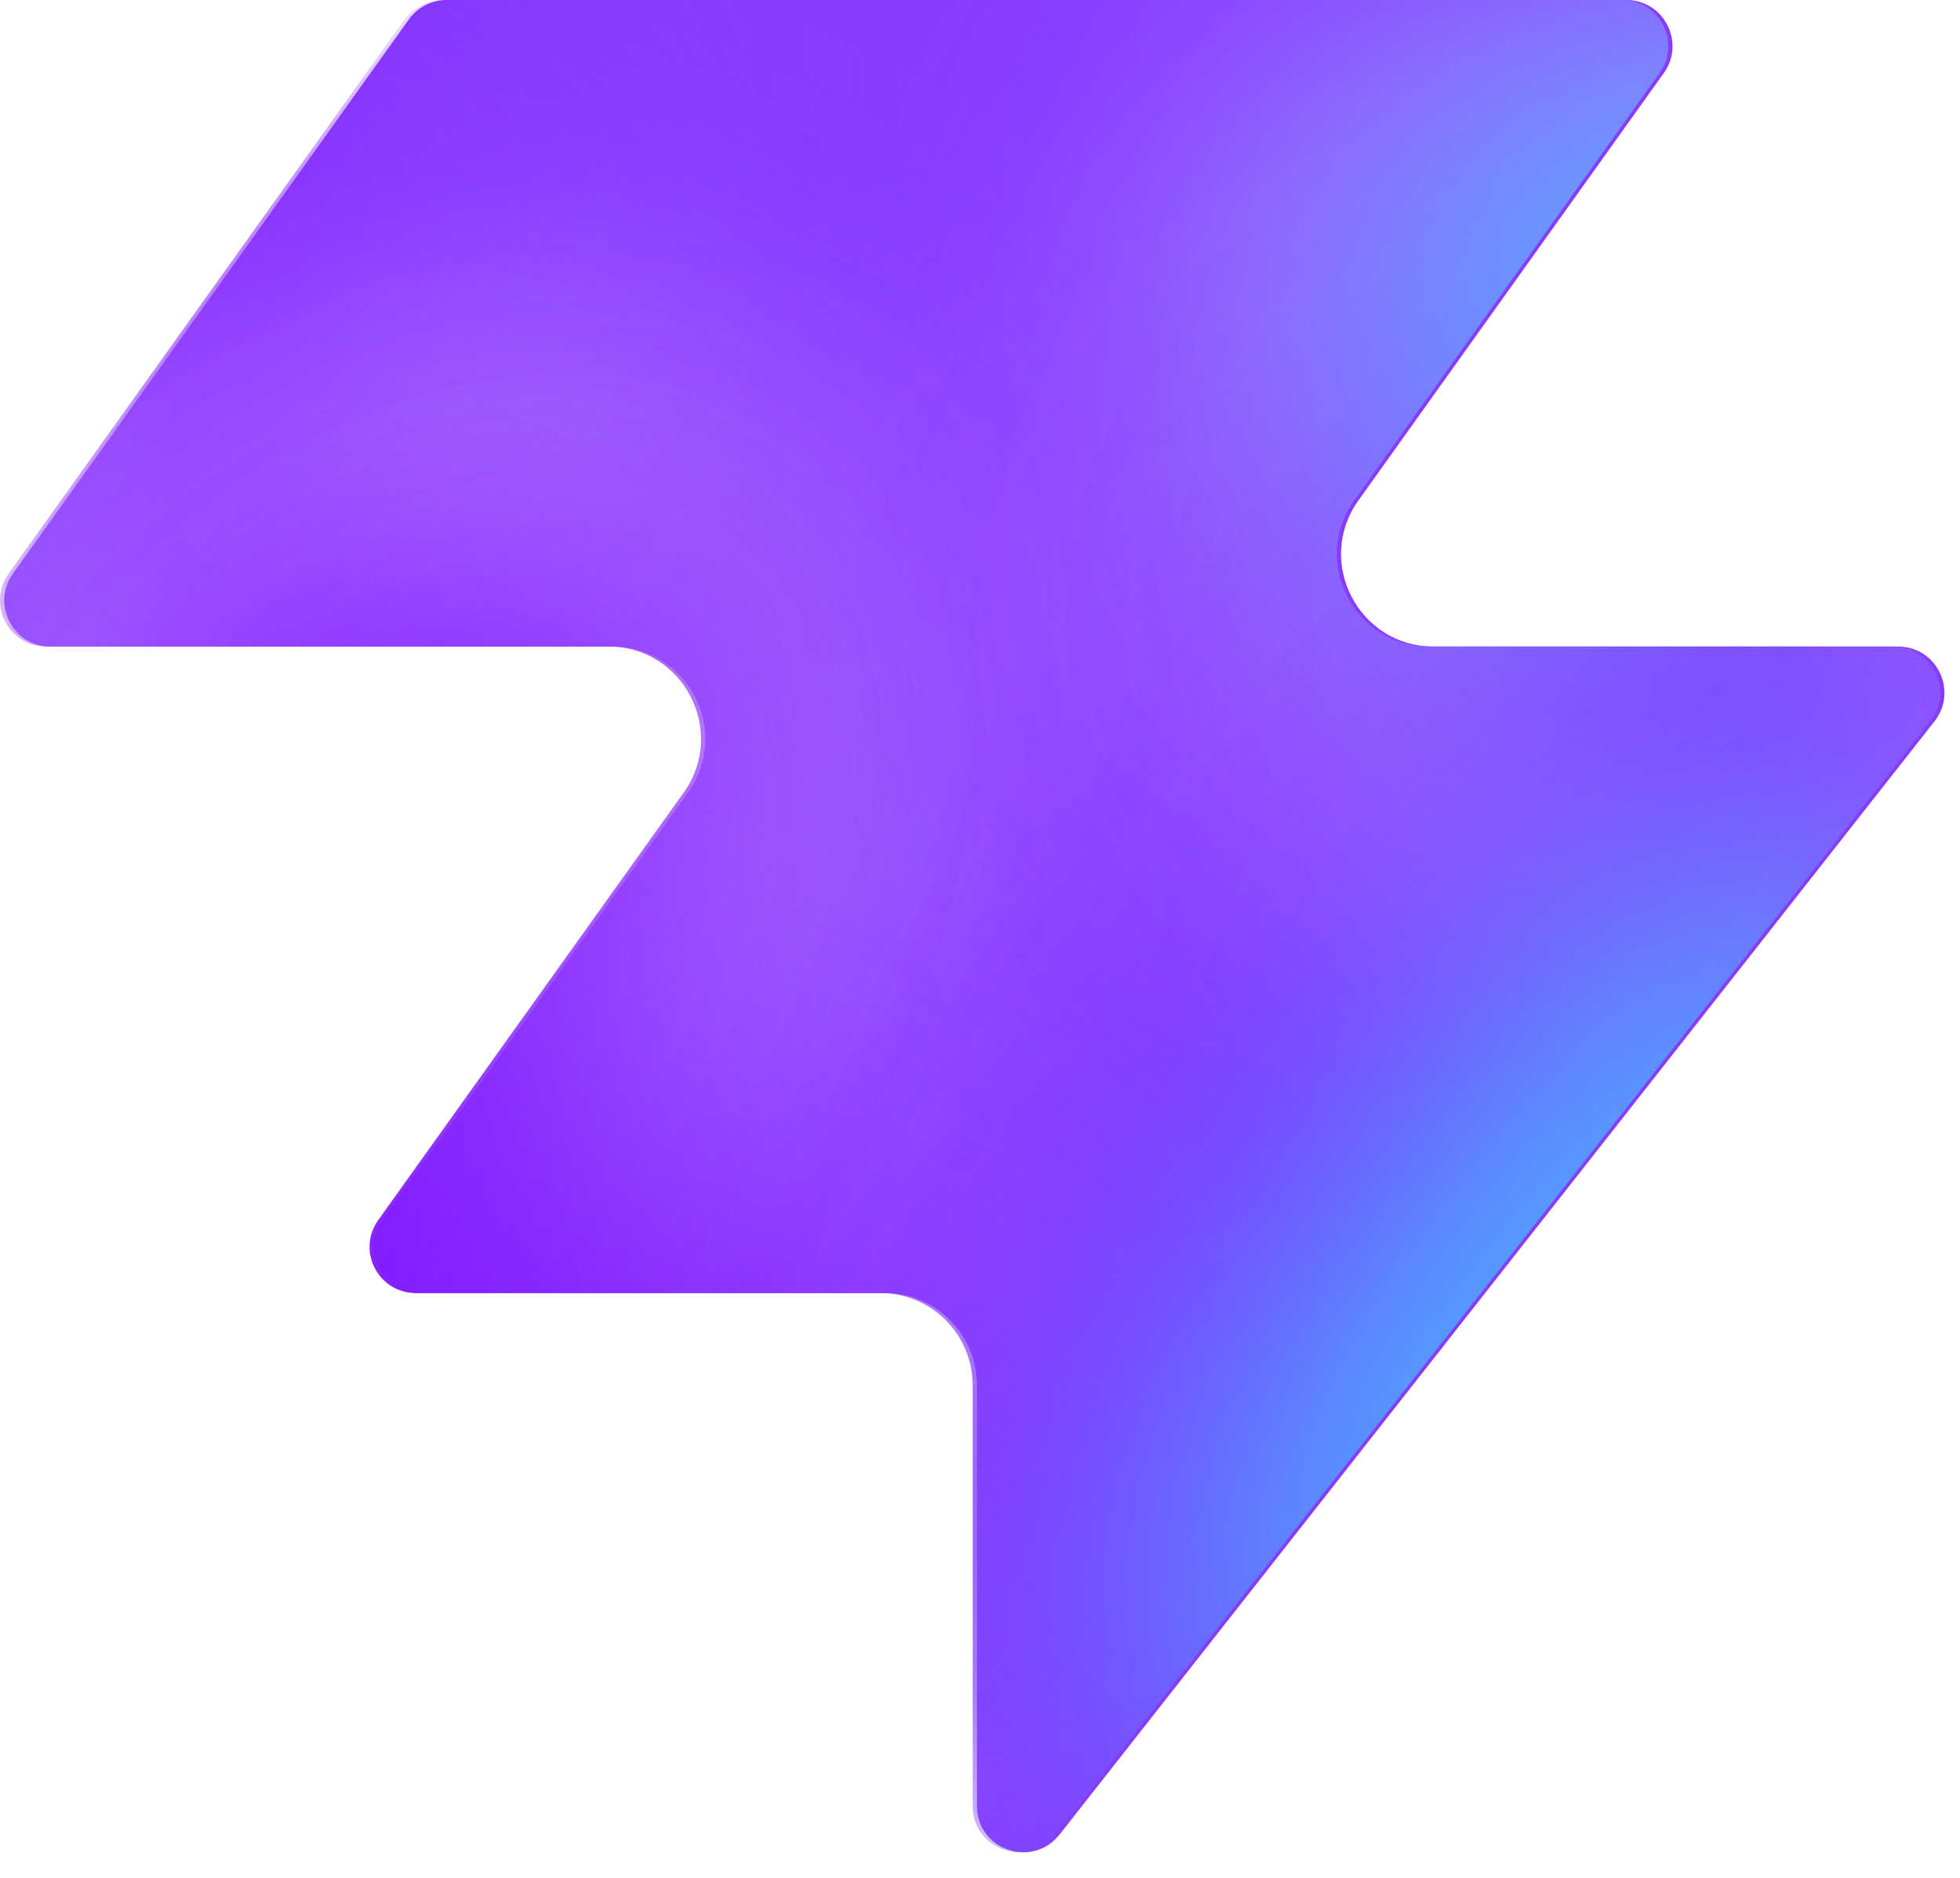
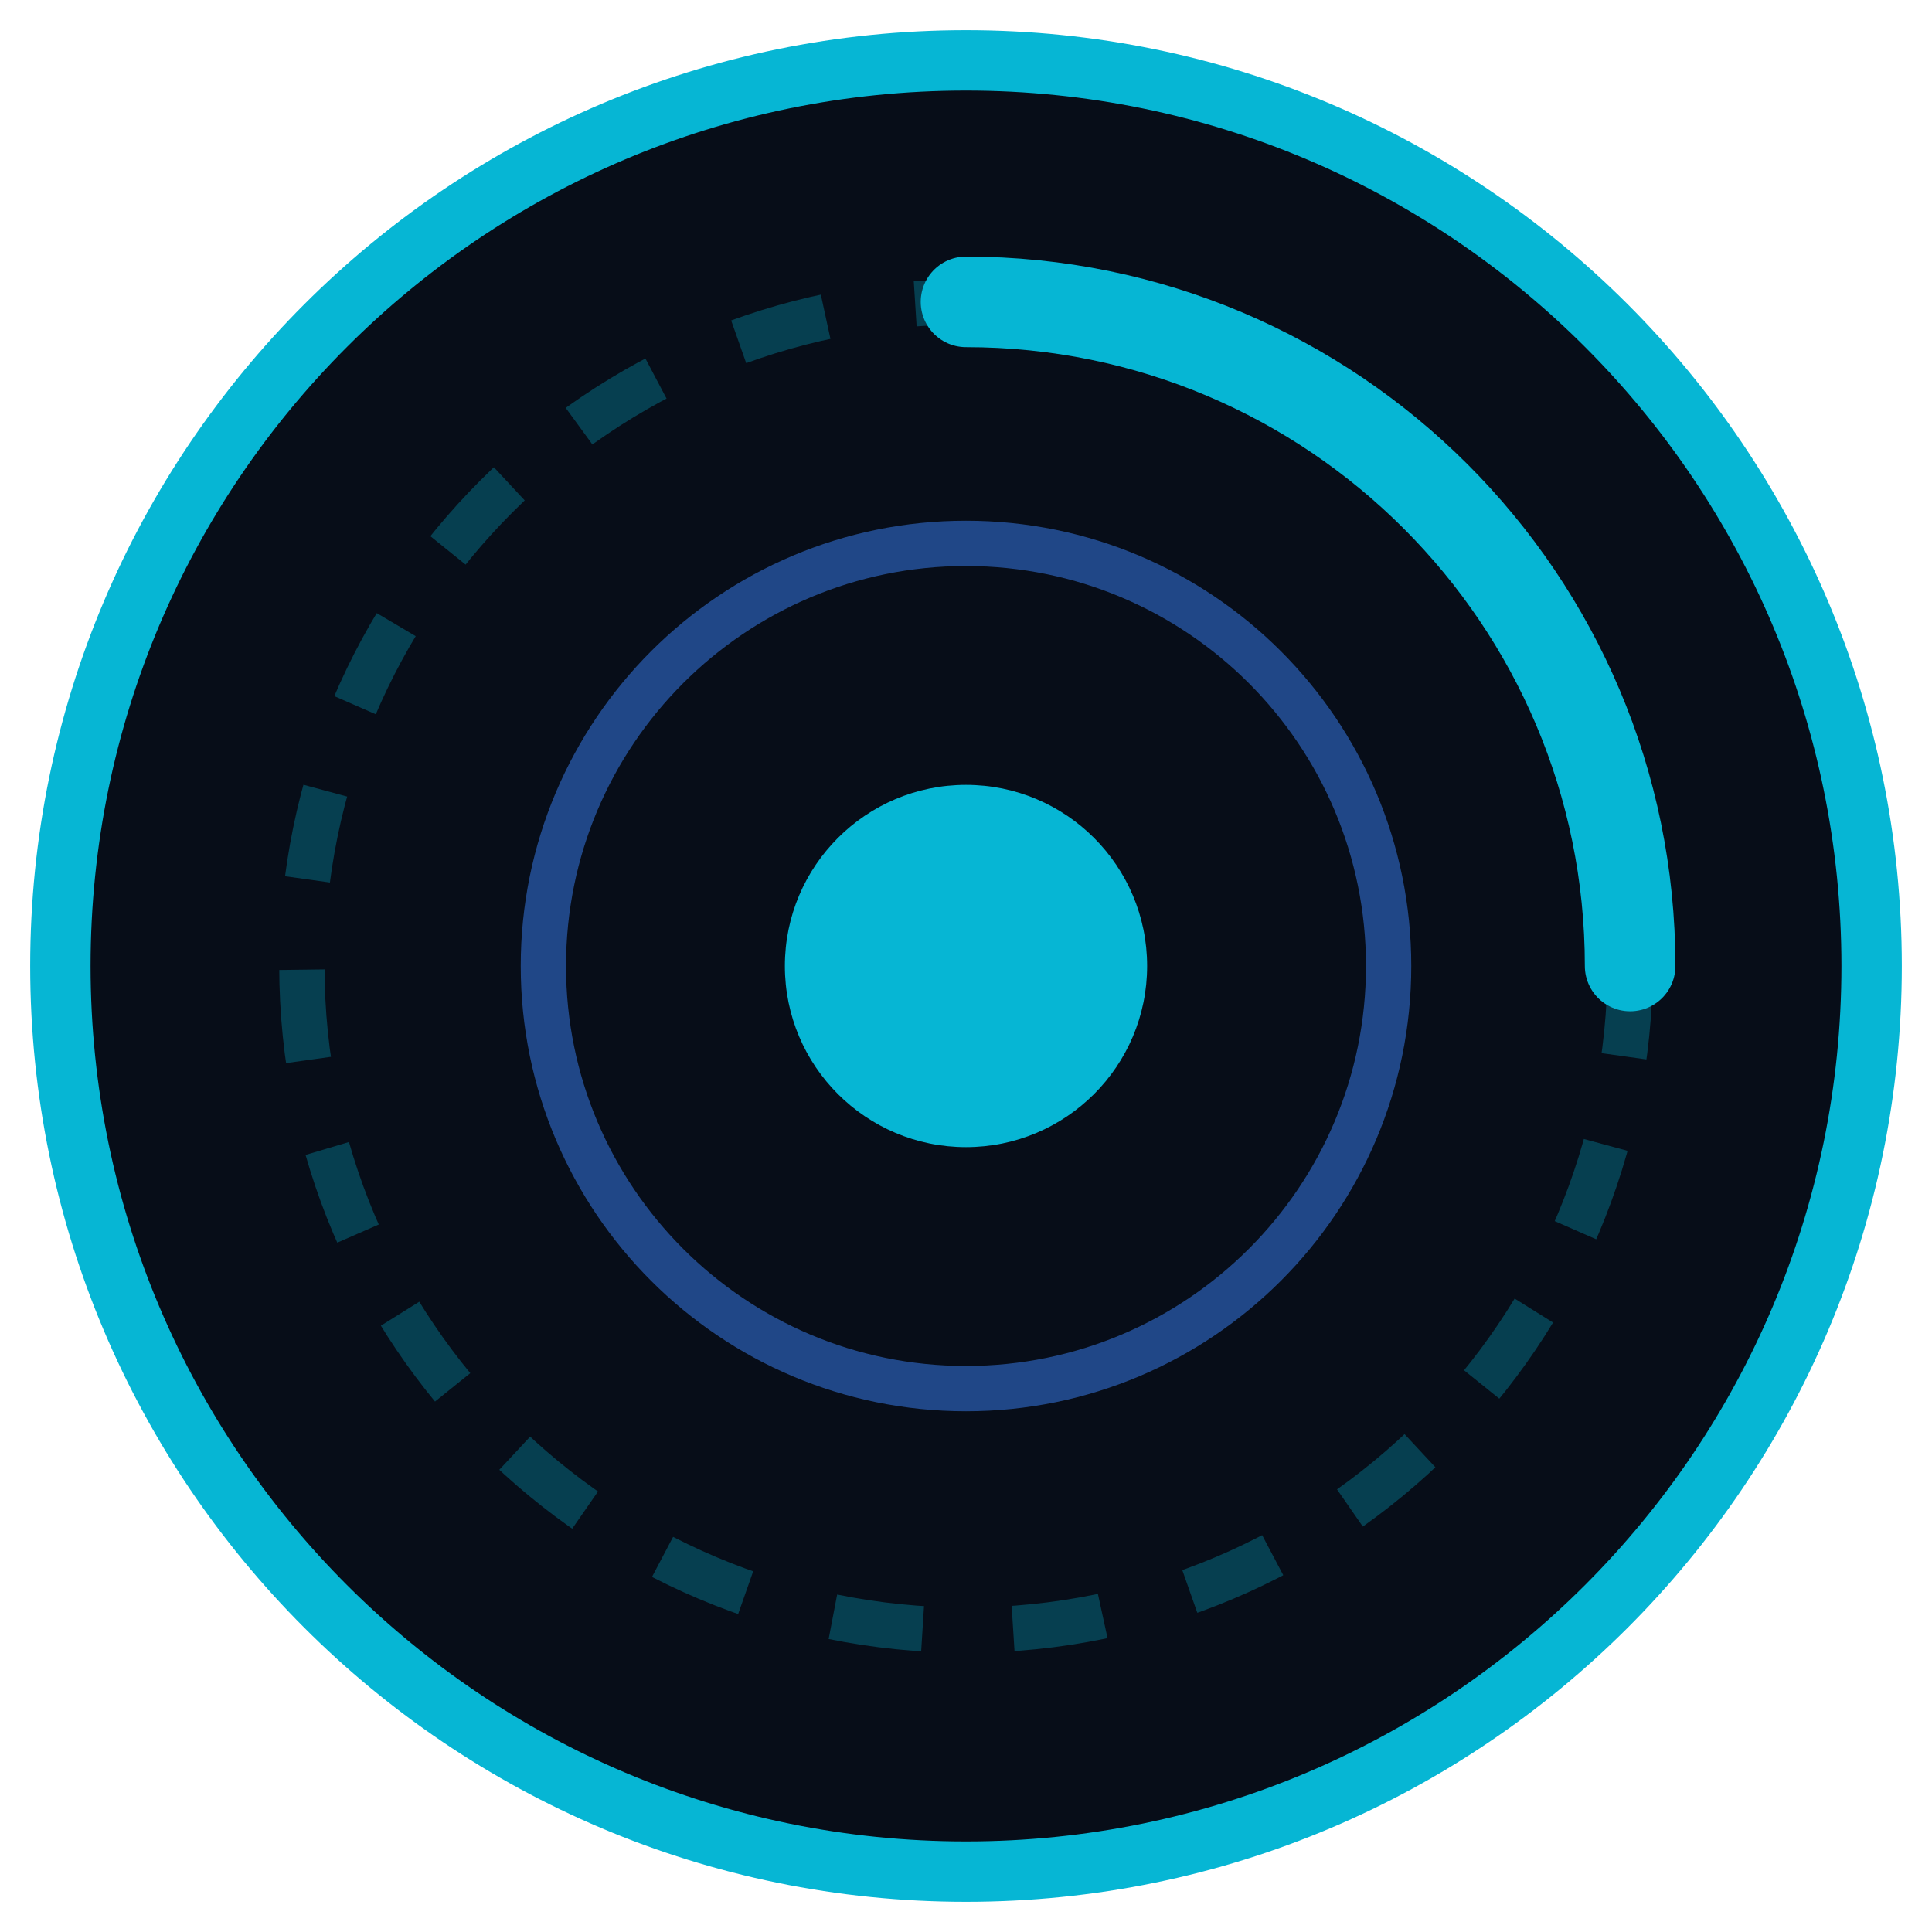
- <svg xmlns="http://www.w3.org/2000/svg" width="48" height="46" fill="none" viewBox="0 0 48 46">
-   <path fill="#863bff" d="M25.946 44.938c-.664.845-2.021.375-2.021-.698V33.937a2.26 2.26 0 0 0-2.262-2.262H10.287c-.92 0-1.456-1.04-.92-1.788l7.48-10.471c1.07-1.497 0-3.578-1.842-3.578H1.237c-.92 0-1.456-1.04-.92-1.788L10.013.474c.214-.297.556-.474.92-.474h28.894c.92 0 1.456 1.04.92 1.788l-7.48 10.471c-1.07 1.498 0 3.579 1.842 3.579h11.377c.943 0 1.473 1.088.89 1.83L25.947 44.94z" style="fill:#863bff;fill:color(display-p3 .525 .23 1);fill-opacity:1" />
-   <mask id="a" width="48" height="46" x="0" y="0" maskUnits="userSpaceOnUse" style="mask-type:alpha">
-     <path fill="#000" d="M25.842 44.938c-.664.844-2.021.375-2.021-.698V33.937a2.26 2.26 0 0 0-2.262-2.262H10.183c-.92 0-1.456-1.04-.92-1.788l7.48-10.471c1.07-1.498 0-3.579-1.842-3.579H1.133c-.92 0-1.456-1.04-.92-1.787L9.91.473c.214-.297.556-.474.92-.474h28.894c.92 0 1.456 1.04.92 1.788l-7.48 10.471c-1.07 1.498 0 3.578 1.842 3.578h11.377c.943 0 1.473 1.088.89 1.832L25.843 44.94z" style="fill:#000;fill-opacity:1" />
-   </mask>
-   <g mask="url(#a)">
-     <g filter="url(#b)">
-       <ellipse cx="5.508" cy="14.704" fill="#ede6ff" rx="5.508" ry="14.704" style="fill:#ede6ff;fill:color(display-p3 .927 .903 1);fill-opacity:1" transform="matrix(.00324 1 1 -.00324 -4.47 31.516)" />
-     </g>
-     <g filter="url(#c)">
-       <ellipse cx="10.399" cy="29.851" fill="#ede6ff" rx="10.399" ry="29.851" style="fill:#ede6ff;fill:color(display-p3 .927 .903 1);fill-opacity:1" transform="matrix(.00324 1 1 -.00324 -39.328 7.883)" />
-     </g>
-     <g filter="url(#d)">
-       <ellipse cx="5.508" cy="30.487" fill="#7e14ff" rx="5.508" ry="30.487" style="fill:#7e14ff;fill:color(display-p3 .492 .077 1);fill-opacity:1" transform="rotate(89.814 -25.913 -14.639)scale(1 -1)" />
-     </g>
-     <g filter="url(#e)">
-       <ellipse cx="5.508" cy="30.599" fill="#7e14ff" rx="5.508" ry="30.599" style="fill:#7e14ff;fill:color(display-p3 .492 .077 1);fill-opacity:1" transform="rotate(89.814 -32.644 -3.334)scale(1 -1)" />
-     </g>
-     <g filter="url(#f)">
-       <ellipse cx="5.508" cy="30.599" fill="#7e14ff" rx="5.508" ry="30.599" style="fill:#7e14ff;fill:color(display-p3 .492 .077 1);fill-opacity:1" transform="matrix(.00324 1 1 -.00324 -34.34 30.47)" />
-     </g>
-     <g filter="url(#g)">
-       <ellipse cx="14.072" cy="22.078" fill="#ede6ff" rx="14.072" ry="22.078" style="fill:#ede6ff;fill:color(display-p3 .927 .903 1);fill-opacity:1" transform="rotate(93.35 24.506 48.493)scale(-1 1)" />
-     </g>
-     <g filter="url(#h)">
-       <ellipse cx="3.47" cy="21.501" fill="#7e14ff" rx="3.47" ry="21.501" style="fill:#7e14ff;fill:color(display-p3 .492 .077 1);fill-opacity:1" transform="rotate(89.009 28.708 47.59)scale(-1 1)" />
-     </g>
-     <g filter="url(#i)">
-       <ellipse cx="3.47" cy="21.501" fill="#7e14ff" rx="3.47" ry="21.501" style="fill:#7e14ff;fill:color(display-p3 .492 .077 1);fill-opacity:1" transform="rotate(89.009 28.708 47.59)scale(-1 1)" />
-     </g>
-     <g filter="url(#j)">
-       <ellipse cx=".387" cy="8.972" fill="#7e14ff" rx="4.407" ry="29.108" style="fill:#7e14ff;fill:color(display-p3 .492 .077 1);fill-opacity:1" transform="rotate(39.51 .387 8.972)" />
-     </g>
-     <g filter="url(#k)">
-       <ellipse cx="47.523" cy="-6.092" fill="#7e14ff" rx="4.407" ry="29.108" style="fill:#7e14ff;fill:color(display-p3 .492 .077 1);fill-opacity:1" transform="rotate(37.892 47.523 -6.092)" />
-     </g>
-     <g filter="url(#l)">
-       <ellipse cx="41.412" cy="6.333" fill="#47bfff" rx="5.971" ry="9.665" style="fill:#47bfff;fill:color(display-p3 .28 .748 1);fill-opacity:1" transform="rotate(37.892 41.412 6.333)" />
-     </g>
-     <g filter="url(#m)">
-       <ellipse cx="-1.879" cy="38.332" fill="#7e14ff" rx="4.407" ry="29.108" style="fill:#7e14ff;fill:color(display-p3 .492 .077 1);fill-opacity:1" transform="rotate(37.892 -1.88 38.332)" />
-     </g>
-     <g filter="url(#n)">
-       <ellipse cx="-1.879" cy="38.332" fill="#7e14ff" rx="4.407" ry="29.108" style="fill:#7e14ff;fill:color(display-p3 .492 .077 1);fill-opacity:1" transform="rotate(37.892 -1.88 38.332)" />
-     </g>
-     <g filter="url(#o)">
-       <ellipse cx="35.651" cy="29.907" fill="#7e14ff" rx="4.407" ry="29.108" style="fill:#7e14ff;fill:color(display-p3 .492 .077 1);fill-opacity:1" transform="rotate(37.892 35.651 29.907)" />
-     </g>
-     <g filter="url(#p)">
-       <ellipse cx="38.418" cy="32.4" fill="#47bfff" rx="5.971" ry="15.297" style="fill:#47bfff;fill:color(display-p3 .28 .748 1);fill-opacity:1" transform="rotate(37.892 38.418 32.4)" />
-     </g>
-   </g>
-   <defs>
-     <filter id="b" width="60.045" height="41.654" x="-19.77" y="16.149" color-interpolation-filters="sRGB" filterUnits="userSpaceOnUse">
-       <feFlood flood-opacity="0" result="BackgroundImageFix" />
-       <feBlend in="SourceGraphic" in2="BackgroundImageFix" result="shape" />
-       <feGaussianBlur result="effect1_foregroundBlur_2002_17158" stdDeviation="7.659" />
-     </filter>
-     <filter id="c" width="90.34" height="51.437" x="-54.613" y="-7.533" color-interpolation-filters="sRGB" filterUnits="userSpaceOnUse">
-       <feFlood flood-opacity="0" result="BackgroundImageFix" />
-       <feBlend in="SourceGraphic" in2="BackgroundImageFix" result="shape" />
-       <feGaussianBlur result="effect1_foregroundBlur_2002_17158" stdDeviation="7.659" />
-     </filter>
-     <filter id="d" width="79.355" height="29.4" x="-49.64" y="2.03" color-interpolation-filters="sRGB" filterUnits="userSpaceOnUse">
-       <feFlood flood-opacity="0" result="BackgroundImageFix" />
-       <feBlend in="SourceGraphic" in2="BackgroundImageFix" result="shape" />
-       <feGaussianBlur result="effect1_foregroundBlur_2002_17158" stdDeviation="4.596" />
-     </filter>
-     <filter id="e" width="79.579" height="29.4" x="-45.045" y="20.029" color-interpolation-filters="sRGB" filterUnits="userSpaceOnUse">
-       <feFlood flood-opacity="0" result="BackgroundImageFix" />
-       <feBlend in="SourceGraphic" in2="BackgroundImageFix" result="shape" />
-       <feGaussianBlur result="effect1_foregroundBlur_2002_17158" stdDeviation="4.596" />
-     </filter>
-     <filter id="f" width="79.579" height="29.4" x="-43.513" y="21.178" color-interpolation-filters="sRGB" filterUnits="userSpaceOnUse">
-       <feFlood flood-opacity="0" result="BackgroundImageFix" />
-       <feBlend in="SourceGraphic" in2="BackgroundImageFix" result="shape" />
-       <feGaussianBlur result="effect1_foregroundBlur_2002_17158" stdDeviation="4.596" />
-     </filter>
-     <filter id="g" width="74.749" height="58.852" x="15.756" y="-17.901" color-interpolation-filters="sRGB" filterUnits="userSpaceOnUse">
-       <feFlood flood-opacity="0" result="BackgroundImageFix" />
-       <feBlend in="SourceGraphic" in2="BackgroundImageFix" result="shape" />
-       <feGaussianBlur result="effect1_foregroundBlur_2002_17158" stdDeviation="7.659" />
-     </filter>
-     <filter id="h" width="61.377" height="25.362" x="23.548" y="2.284" color-interpolation-filters="sRGB" filterUnits="userSpaceOnUse">
-       <feFlood flood-opacity="0" result="BackgroundImageFix" />
-       <feBlend in="SourceGraphic" in2="BackgroundImageFix" result="shape" />
-       <feGaussianBlur result="effect1_foregroundBlur_2002_17158" stdDeviation="4.596" />
-     </filter>
-     <filter id="i" width="61.377" height="25.362" x="23.548" y="2.284" color-interpolation-filters="sRGB" filterUnits="userSpaceOnUse">
-       <feFlood flood-opacity="0" result="BackgroundImageFix" />
-       <feBlend in="SourceGraphic" in2="BackgroundImageFix" result="shape" />
-       <feGaussianBlur result="effect1_foregroundBlur_2002_17158" stdDeviation="4.596" />
-     </filter>
-     <filter id="j" width="56.045" height="63.649" x="-27.636" y="-22.853" color-interpolation-filters="sRGB" filterUnits="userSpaceOnUse">
-       <feFlood flood-opacity="0" result="BackgroundImageFix" />
-       <feBlend in="SourceGraphic" in2="BackgroundImageFix" result="shape" />
-       <feGaussianBlur result="effect1_foregroundBlur_2002_17158" stdDeviation="4.596" />
-     </filter>
-     <filter id="k" width="54.814" height="64.646" x="20.116" y="-38.415" color-interpolation-filters="sRGB" filterUnits="userSpaceOnUse">
-       <feFlood flood-opacity="0" result="BackgroundImageFix" />
-       <feBlend in="SourceGraphic" in2="BackgroundImageFix" result="shape" />
-       <feGaussianBlur result="effect1_foregroundBlur_2002_17158" stdDeviation="4.596" />
-     </filter>
-     <filter id="l" width="33.541" height="35.313" x="24.641" y="-11.323" color-interpolation-filters="sRGB" filterUnits="userSpaceOnUse">
-       <feFlood flood-opacity="0" result="BackgroundImageFix" />
-       <feBlend in="SourceGraphic" in2="BackgroundImageFix" result="shape" />
-       <feGaussianBlur result="effect1_foregroundBlur_2002_17158" stdDeviation="4.596" />
-     </filter>
-     <filter id="m" width="54.814" height="64.646" x="-29.286" y="6.009" color-interpolation-filters="sRGB" filterUnits="userSpaceOnUse">
-       <feFlood flood-opacity="0" result="BackgroundImageFix" />
-       <feBlend in="SourceGraphic" in2="BackgroundImageFix" result="shape" />
-       <feGaussianBlur result="effect1_foregroundBlur_2002_17158" stdDeviation="4.596" />
-     </filter>
-     <filter id="n" width="54.814" height="64.646" x="-29.286" y="6.009" color-interpolation-filters="sRGB" filterUnits="userSpaceOnUse">
-       <feFlood flood-opacity="0" result="BackgroundImageFix" />
-       <feBlend in="SourceGraphic" in2="BackgroundImageFix" result="shape" />
-       <feGaussianBlur result="effect1_foregroundBlur_2002_17158" stdDeviation="4.596" />
-     </filter>
-     <filter id="o" width="54.814" height="64.646" x="8.244" y="-2.416" color-interpolation-filters="sRGB" filterUnits="userSpaceOnUse">
-       <feFlood flood-opacity="0" result="BackgroundImageFix" />
-       <feBlend in="SourceGraphic" in2="BackgroundImageFix" result="shape" />
-       <feGaussianBlur result="effect1_foregroundBlur_2002_17158" stdDeviation="4.596" />
-     </filter>
-     <filter id="p" width="39.409" height="43.623" x="18.713" y="10.588" color-interpolation-filters="sRGB" filterUnits="userSpaceOnUse">
-       <feFlood flood-opacity="0" result="BackgroundImageFix" />
-       <feBlend in="SourceGraphic" in2="BackgroundImageFix" result="shape" />
-       <feGaussianBlur result="effect1_foregroundBlur_2002_17158" stdDeviation="4.596" />
-     </filter>
-   </defs>
+ <svg xmlns="http://www.w3.org/2000/svg" viewBox="0 0 64 64" fill="none">
+   <circle cx="32" cy="32" r="30" fill="#070d18" stroke="#06b6d4" stroke-width="2" />
+   <circle cx="32" cy="32" r="22" stroke="#06b6d4" stroke-width="1.5" stroke-opacity="0.3" stroke-dasharray="3 3" />
+   <circle cx="32" cy="32" r="14" stroke="#3b82f6" stroke-width="1.5" stroke-opacity="0.5" />
+   <circle cx="32" cy="32" r="6" fill="#06b6d4" />
+   <path d="M32 10 A22 22 0 0 1 54 32" stroke="#06b6d4" stroke-width="3" stroke-linecap="round" />
</svg>
